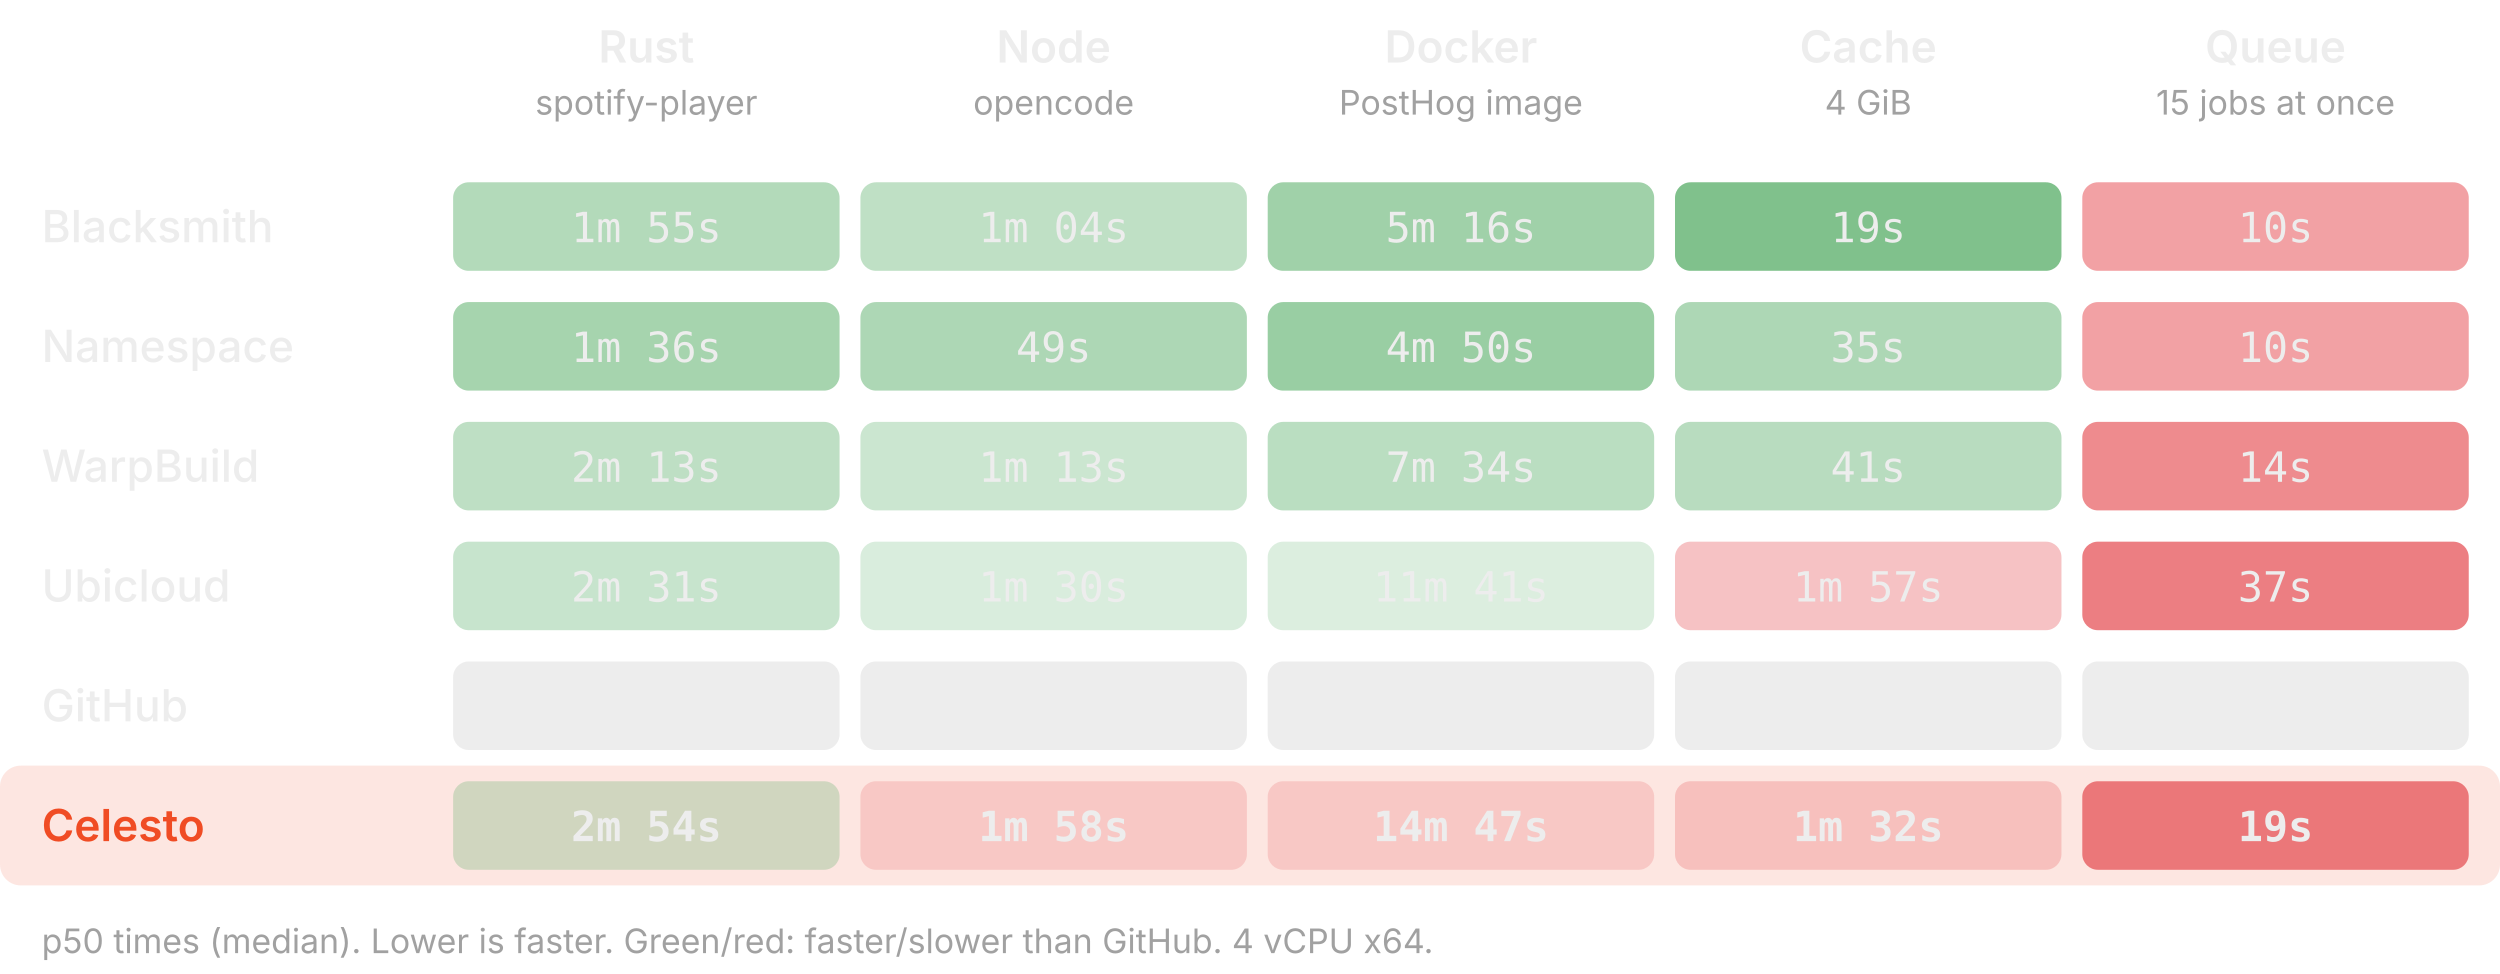
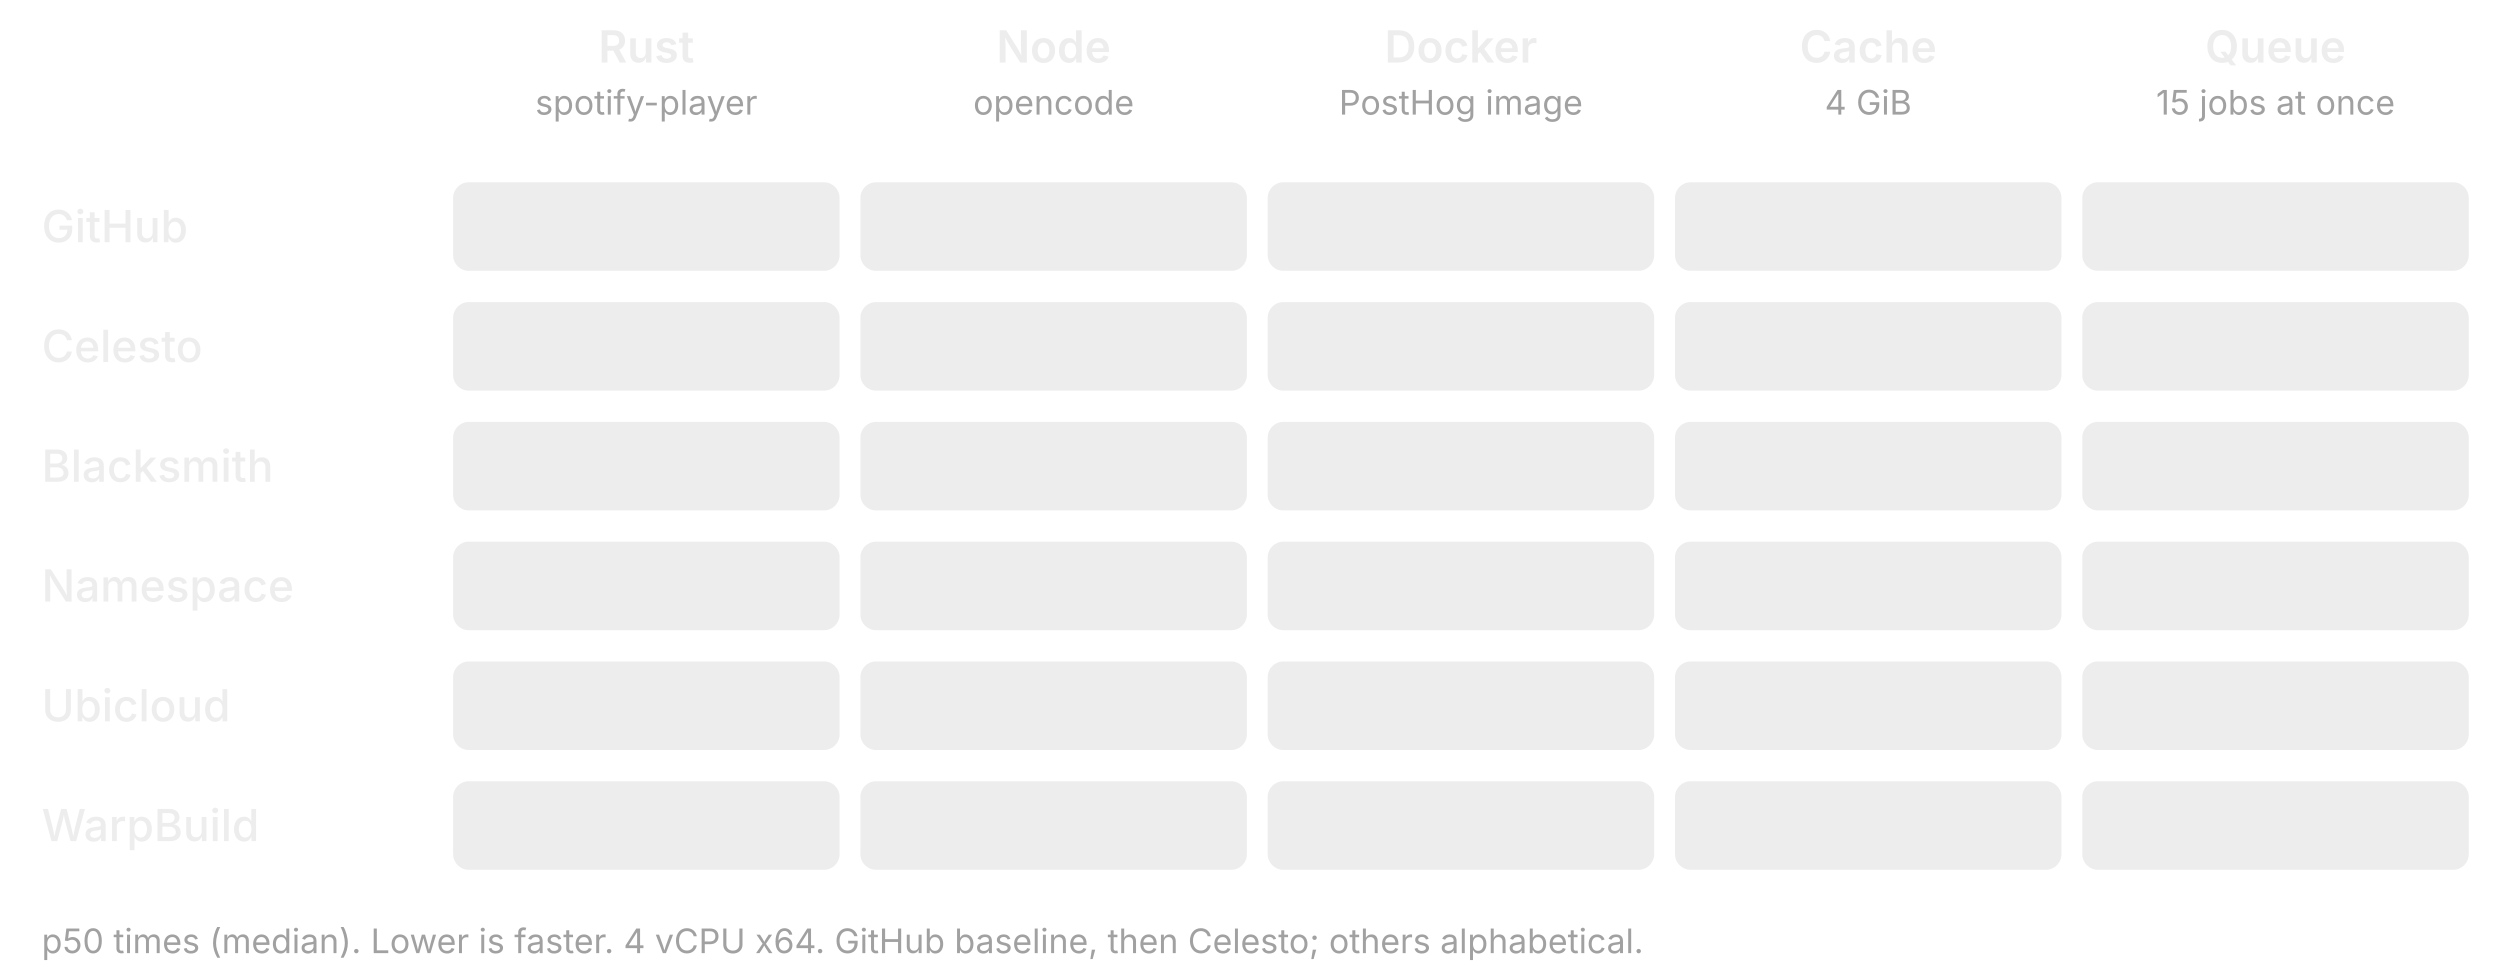
<svg xmlns="http://www.w3.org/2000/svg" viewBox="0 0 960 374" font-family="Geist,Inter,-apple-system,BlinkMacSystemFont,Segoe UI,sans-serif">
  <style>.t{fill:#ededed}.m{fill:#a1a1a1}.hl{fill:#F04C24;fill-opacity:.14}.n{fill:#8f8f8f;fill-opacity:.16}</style>
  <text x="248.2" y="24" text-anchor="middle" font-size="17" font-weight="600" class="t">Rust</text>
  <text x="248.2" y="44" text-anchor="middle" font-size="13" class="m">spotify-player</text>
  <text x="404.6" y="24" text-anchor="middle" font-size="17" font-weight="600" class="t">Node</text>
  <text x="404.6" y="44" text-anchor="middle" font-size="13" class="m">opencode</text>
  <text x="561" y="24" text-anchor="middle" font-size="17" font-weight="600" class="t">Docker</text>
  <text x="561" y="44" text-anchor="middle" font-size="13" class="m">PostHog image</text>
  <text x="717.4" y="24" text-anchor="middle" font-size="17" font-weight="600" class="t">Cache</text>
  <text x="717.4" y="44" text-anchor="middle" font-size="13" class="m">4 GiB</text>
  <text x="873.8" y="24" text-anchor="middle" font-size="17" font-weight="600" class="t">Queue</text>
  <text x="873.8" y="44" text-anchor="middle" font-size="13" class="m">15 jobs at once</text>
-   <text x="16" y="93" font-size="17" font-weight="500" class="t">Blacksmith</text>
-   <rect x="174" y="70" width="148.4" height="34" rx="6" fill="#45a557" fill-opacity="0.41" />
-   <text x="248.2" y="93" text-anchor="middle" font-size="16" font-weight="400" font-family="Geist Mono,SFMono-Regular,Menlo,Consolas,monospace" class="t">1m 55s</text>
-   <rect x="330.4" y="70" width="148.4" height="34" rx="6" fill="#45a557" fill-opacity="0.34" />
-   <text x="404.6" y="93" text-anchor="middle" font-size="16" font-weight="400" font-family="Geist Mono,SFMono-Regular,Menlo,Consolas,monospace" class="t">1m 04s</text>
-   <rect x="486.8" y="70" width="148.4" height="34" rx="6" fill="#45a557" fill-opacity="0.51" />
-   <text x="561" y="93" text-anchor="middle" font-size="16" font-weight="400" font-family="Geist Mono,SFMono-Regular,Menlo,Consolas,monospace" class="t">5m 16s</text>
-   <rect x="643.2" y="70" width="148.4" height="34" rx="6" fill="#45a557" fill-opacity="0.68" />
-   <text x="717.4" y="93" text-anchor="middle" font-size="16" font-weight="400" font-family="Geist Mono,SFMono-Regular,Menlo,Consolas,monospace" class="t">19s</text>
-   <rect x="799.6" y="70" width="148.4" height="34" rx="6" fill="#e5484d" fill-opacity="0.51" />
-   <text x="873.8" y="93" text-anchor="middle" font-size="16" font-weight="400" font-family="Geist Mono,SFMono-Regular,Menlo,Consolas,monospace" class="t">10s</text>
-   <text x="16" y="139" font-size="17" font-weight="500" class="t">Namespace</text>
-   <rect x="174" y="116" width="148.4" height="34" rx="6" fill="#45a557" fill-opacity="0.48" />
-   <text x="248.2" y="139" text-anchor="middle" font-size="16" font-weight="400" font-family="Geist Mono,SFMono-Regular,Menlo,Consolas,monospace" class="t">1m 36s</text>
-   <rect x="330.4" y="116" width="148.4" height="34" rx="6" fill="#45a557" fill-opacity="0.44" />
-   <text x="404.6" y="139" text-anchor="middle" font-size="16" font-weight="400" font-family="Geist Mono,SFMono-Regular,Menlo,Consolas,monospace" class="t">49s</text>
-   <rect x="486.8" y="116" width="148.4" height="34" rx="6" fill="#45a557" fill-opacity="0.55" />
-   <text x="561" y="139" text-anchor="middle" font-size="16" font-weight="400" font-family="Geist Mono,SFMono-Regular,Menlo,Consolas,monospace" class="t">4m 50s</text>
-   <rect x="643.2" y="116" width="148.4" height="34" rx="6" fill="#45a557" fill-opacity="0.44" />
-   <text x="717.4" y="139" text-anchor="middle" font-size="16" font-weight="400" font-family="Geist Mono,SFMono-Regular,Menlo,Consolas,monospace" class="t">35s</text>
-   <rect x="799.6" y="116" width="148.4" height="34" rx="6" fill="#e5484d" fill-opacity="0.51" />
-   <text x="873.8" y="139" text-anchor="middle" font-size="16" font-weight="400" font-family="Geist Mono,SFMono-Regular,Menlo,Consolas,monospace" class="t">10s</text>
-   <text x="16" y="185" font-size="17" font-weight="500" class="t">WarpBuild</text>
-   <rect x="174" y="162" width="148.4" height="34" rx="6" fill="#45a557" fill-opacity="0.35" />
-   <text x="248.2" y="185" text-anchor="middle" font-size="16" font-weight="400" font-family="Geist Mono,SFMono-Regular,Menlo,Consolas,monospace" class="t">2m 13s</text>
-   <rect x="330.4" y="162" width="148.4" height="34" rx="6" fill="#45a557" fill-opacity="0.28" />
-   <text x="404.6" y="185" text-anchor="middle" font-size="16" font-weight="400" font-family="Geist Mono,SFMono-Regular,Menlo,Consolas,monospace" class="t">1m 13s</text>
-   <rect x="486.8" y="162" width="148.4" height="34" rx="6" fill="#45a557" fill-opacity="0.37" />
-   <text x="561" y="185" text-anchor="middle" font-size="16" font-weight="400" font-family="Geist Mono,SFMono-Regular,Menlo,Consolas,monospace" class="t">7m 34s</text>
-   <rect x="643.2" y="162" width="148.4" height="34" rx="6" fill="#45a557" fill-opacity="0.38" />
-   <text x="717.4" y="185" text-anchor="middle" font-size="16" font-weight="400" font-family="Geist Mono,SFMono-Regular,Menlo,Consolas,monospace" class="t">41s</text>
-   <rect x="799.6" y="162" width="148.4" height="34" rx="6" fill="#e5484d" fill-opacity="0.63" />
-   <text x="873.8" y="185" text-anchor="middle" font-size="16" font-weight="400" font-family="Geist Mono,SFMono-Regular,Menlo,Consolas,monospace" class="t">14s</text>
-   <text x="16" y="231" font-size="17" font-weight="500" class="t">Ubicloud</text>
-   <rect x="174" y="208" width="148.4" height="34" rx="6" fill="#45a557" fill-opacity="0.30" />
-   <text x="248.2" y="231" text-anchor="middle" font-size="16" font-weight="400" font-family="Geist Mono,SFMono-Regular,Menlo,Consolas,monospace" class="t">2m 31s</text>
-   <rect x="330.4" y="208" width="148.4" height="34" rx="6" fill="#45a557" fill-opacity="0.20" />
-   <text x="404.6" y="231" text-anchor="middle" font-size="16" font-weight="400" font-family="Geist Mono,SFMono-Regular,Menlo,Consolas,monospace" class="t">1m 30s</text>
-   <rect x="486.8" y="208" width="148.4" height="34" rx="6" fill="#45a557" fill-opacity="0.19" />
-   <text x="561" y="231" text-anchor="middle" font-size="16" font-weight="400" font-family="Geist Mono,SFMono-Regular,Menlo,Consolas,monospace" class="t">11m 41s</text>
-   <rect x="643.2" y="208" width="148.4" height="34" rx="6" fill="#e5484d" fill-opacity="0.33" />
-   <text x="717.4" y="231" text-anchor="middle" font-size="16" font-weight="400" font-family="Geist Mono,SFMono-Regular,Menlo,Consolas,monospace" class="t">1m 57s</text>
-   <rect x="799.6" y="208" width="148.4" height="34" rx="6" fill="#e5484d" fill-opacity="0.70" />
-   <text x="873.8" y="231" text-anchor="middle" font-size="16" font-weight="400" font-family="Geist Mono,SFMono-Regular,Menlo,Consolas,monospace" class="t">37s</text>
-   <text x="16" y="277" font-size="17" font-weight="500" class="t">GitHub</text>
+   <text x="16" y="93" font-size="17" font-weight="500" class="t">GitHub</text>
+   <rect x="174" y="70" width="148.4" height="34" rx="6" class="n" />
+   <text x="248.2" y="93" text-anchor="middle" font-size="16" font-weight="400" font-family="Geist Mono,SFMono-Regular,Menlo,Consolas,monospace" class="t">3m 43s</text>
+   <rect x="330.4" y="70" width="148.4" height="34" rx="6" class="n" />
+   <text x="404.6" y="93" text-anchor="middle" font-size="16" font-weight="400" font-family="Geist Mono,SFMono-Regular,Menlo,Consolas,monospace" class="t">1m 44s</text>
+   <rect x="486.8" y="70" width="148.4" height="34" rx="6" class="n" />
+   <text x="561" y="93" text-anchor="middle" font-size="16" font-weight="400" font-family="Geist Mono,SFMono-Regular,Menlo,Consolas,monospace" class="t">13m 13s</text>
+   <rect x="643.2" y="70" width="148.4" height="34" rx="6" class="n" />
+   <text x="717.4" y="93" text-anchor="middle" font-size="16" font-weight="400" font-family="Geist Mono,SFMono-Regular,Menlo,Consolas,monospace" class="t">1m 13s</text>
+   <rect x="799.6" y="70" width="148.4" height="34" rx="6" class="n" />
+   <text x="873.8" y="93" text-anchor="middle" font-size="16" font-weight="400" font-family="Geist Mono,SFMono-Regular,Menlo,Consolas,monospace" class="t">4s</text>
+   <text x="16" y="139" font-size="17" font-weight="500" class="t">Celesto</text>
+   <rect x="174" y="116" width="148.4" height="34" rx="6" class="n" />
+   <text x="248.2" y="139" text-anchor="middle" font-size="16" font-weight="400" font-family="Geist Mono,SFMono-Regular,Menlo,Consolas,monospace" class="t">2m 54s</text>
+   <rect x="330.4" y="116" width="148.4" height="34" rx="6" class="n" />
+   <text x="404.6" y="139" text-anchor="middle" font-size="16" font-weight="400" font-family="Geist Mono,SFMono-Regular,Menlo,Consolas,monospace" class="t">1m 58s</text>
+   <rect x="486.8" y="116" width="148.4" height="34" rx="6" class="n" />
+   <text x="561" y="139" text-anchor="middle" font-size="16" font-weight="400" font-family="Geist Mono,SFMono-Regular,Menlo,Consolas,monospace" class="t">14m 47s</text>
+   <rect x="643.2" y="116" width="148.4" height="34" rx="6" class="n" />
+   <text x="717.4" y="139" text-anchor="middle" font-size="16" font-weight="400" font-family="Geist Mono,SFMono-Regular,Menlo,Consolas,monospace" class="t">1m 32s</text>
+   <rect x="799.6" y="116" width="148.4" height="34" rx="6" class="n" />
+   <text x="873.8" y="139" text-anchor="middle" font-size="16" font-weight="400" font-family="Geist Mono,SFMono-Regular,Menlo,Consolas,monospace" class="t">19s</text>
+   <text x="16" y="185" font-size="17" font-weight="500" class="t">Blacksmith</text>
+   <rect x="174" y="162" width="148.4" height="34" rx="6" class="n" />
+   <text x="248.2" y="185" text-anchor="middle" font-size="16" font-weight="400" font-family="Geist Mono,SFMono-Regular,Menlo,Consolas,monospace" class="t">1m 55s</text>
+   <rect x="330.4" y="162" width="148.4" height="34" rx="6" class="n" />
+   <text x="404.6" y="185" text-anchor="middle" font-size="16" font-weight="400" font-family="Geist Mono,SFMono-Regular,Menlo,Consolas,monospace" class="t">1m 04s</text>
+   <rect x="486.8" y="162" width="148.4" height="34" rx="6" class="n" />
+   <text x="561" y="185" text-anchor="middle" font-size="16" font-weight="400" font-family="Geist Mono,SFMono-Regular,Menlo,Consolas,monospace" class="t">5m 16s</text>
+   <rect x="643.2" y="162" width="148.4" height="34" rx="6" class="n" />
+   <text x="717.4" y="185" text-anchor="middle" font-size="16" font-weight="400" font-family="Geist Mono,SFMono-Regular,Menlo,Consolas,monospace" class="t">19s</text>
+   <rect x="799.6" y="162" width="148.4" height="34" rx="6" class="n" />
+   <text x="873.8" y="185" text-anchor="middle" font-size="16" font-weight="400" font-family="Geist Mono,SFMono-Regular,Menlo,Consolas,monospace" class="t">10s</text>
+   <text x="16" y="231" font-size="17" font-weight="500" class="t">Namespace</text>
+   <rect x="174" y="208" width="148.4" height="34" rx="6" class="n" />
+   <text x="248.2" y="231" text-anchor="middle" font-size="16" font-weight="400" font-family="Geist Mono,SFMono-Regular,Menlo,Consolas,monospace" class="t">1m 36s</text>
+   <rect x="330.4" y="208" width="148.4" height="34" rx="6" class="n" />
+   <text x="404.6" y="231" text-anchor="middle" font-size="16" font-weight="400" font-family="Geist Mono,SFMono-Regular,Menlo,Consolas,monospace" class="t">49s</text>
+   <rect x="486.8" y="208" width="148.4" height="34" rx="6" class="n" />
+   <text x="561" y="231" text-anchor="middle" font-size="16" font-weight="400" font-family="Geist Mono,SFMono-Regular,Menlo,Consolas,monospace" class="t">4m 50s</text>
+   <rect x="643.2" y="208" width="148.4" height="34" rx="6" class="n" />
+   <text x="717.4" y="231" text-anchor="middle" font-size="16" font-weight="400" font-family="Geist Mono,SFMono-Regular,Menlo,Consolas,monospace" class="t">35s</text>
+   <rect x="799.6" y="208" width="148.4" height="34" rx="6" class="n" />
+   <text x="873.8" y="231" text-anchor="middle" font-size="16" font-weight="400" font-family="Geist Mono,SFMono-Regular,Menlo,Consolas,monospace" class="t">10s</text>
+   <text x="16" y="277" font-size="17" font-weight="500" class="t">Ubicloud</text>
  <rect x="174" y="254" width="148.4" height="34" rx="6" class="n" />
-   <text x="248.2" y="277" text-anchor="middle" font-size="16" font-weight="400" font-family="Geist Mono,SFMono-Regular,Menlo,Consolas,monospace" class="t">3m 43s</text>
+   <text x="248.2" y="277" text-anchor="middle" font-size="16" font-weight="400" font-family="Geist Mono,SFMono-Regular,Menlo,Consolas,monospace" class="t">2m 31s</text>
  <rect x="330.4" y="254" width="148.4" height="34" rx="6" class="n" />
-   <text x="404.6" y="277" text-anchor="middle" font-size="16" font-weight="400" font-family="Geist Mono,SFMono-Regular,Menlo,Consolas,monospace" class="t">1m 44s</text>
+   <text x="404.6" y="277" text-anchor="middle" font-size="16" font-weight="400" font-family="Geist Mono,SFMono-Regular,Menlo,Consolas,monospace" class="t">1m 30s</text>
  <rect x="486.8" y="254" width="148.4" height="34" rx="6" class="n" />
-   <text x="561" y="277" text-anchor="middle" font-size="16" font-weight="400" font-family="Geist Mono,SFMono-Regular,Menlo,Consolas,monospace" class="t">13m 13s</text>
+   <text x="561" y="277" text-anchor="middle" font-size="16" font-weight="400" font-family="Geist Mono,SFMono-Regular,Menlo,Consolas,monospace" class="t">11m 41s</text>
  <rect x="643.2" y="254" width="148.4" height="34" rx="6" class="n" />
-   <text x="717.4" y="277" text-anchor="middle" font-size="16" font-weight="400" font-family="Geist Mono,SFMono-Regular,Menlo,Consolas,monospace" class="t">1m 13s</text>
+   <text x="717.4" y="277" text-anchor="middle" font-size="16" font-weight="400" font-family="Geist Mono,SFMono-Regular,Menlo,Consolas,monospace" class="t">1m 57s</text>
  <rect x="799.6" y="254" width="148.4" height="34" rx="6" class="n" />
-   <text x="873.8" y="277" text-anchor="middle" font-size="16" font-weight="400" font-family="Geist Mono,SFMono-Regular,Menlo,Consolas,monospace" class="t">4s</text>
-   <rect x="0" y="294" width="960" height="46" rx="8" class="hl" />
-   <text x="16" y="323" font-size="17" font-weight="600" fill="#F04C24">Celesto</text>
-   <rect x="174" y="300" width="148.4" height="34" rx="6" fill="#45a557" fill-opacity="0.24" />
-   <text x="248.2" y="323" text-anchor="middle" font-size="16" font-weight="600" font-family="Geist Mono,SFMono-Regular,Menlo,Consolas,monospace" class="t">2m 54s</text>
-   <rect x="330.4" y="300" width="148.4" height="34" rx="6" fill="#e5484d" fill-opacity="0.19" />
-   <text x="404.6" y="323" text-anchor="middle" font-size="16" font-weight="600" font-family="Geist Mono,SFMono-Regular,Menlo,Consolas,monospace" class="t">1m 58s</text>
-   <rect x="486.8" y="300" width="148.4" height="34" rx="6" fill="#e5484d" fill-opacity="0.19" />
-   <text x="561" y="323" text-anchor="middle" font-size="16" font-weight="600" font-family="Geist Mono,SFMono-Regular,Menlo,Consolas,monospace" class="t">14m 47s</text>
-   <rect x="643.2" y="300" width="148.4" height="34" rx="6" fill="#e5484d" fill-opacity="0.24" />
-   <text x="717.4" y="323" text-anchor="middle" font-size="16" font-weight="600" font-family="Geist Mono,SFMono-Regular,Menlo,Consolas,monospace" class="t">1m 32s</text>
-   <rect x="799.6" y="300" width="148.4" height="34" rx="6" fill="#e5484d" fill-opacity="0.70" />
-   <text x="873.8" y="323" text-anchor="middle" font-size="16" font-weight="600" font-family="Geist Mono,SFMono-Regular,Menlo,Consolas,monospace" class="t">19s</text>
-   <text x="16" y="366" font-size="13" class="m">p50 times (median). Lower is faster. Green/red: faster/slower than GitHub. 4 vCPU x64.</text>
+   <text x="873.8" y="277" text-anchor="middle" font-size="16" font-weight="400" font-family="Geist Mono,SFMono-Regular,Menlo,Consolas,monospace" class="t">37s</text>
+   <text x="16" y="323" font-size="17" font-weight="500" class="t">WarpBuild</text>
+   <rect x="174" y="300" width="148.4" height="34" rx="6" class="n" />
+   <text x="248.2" y="323" text-anchor="middle" font-size="16" font-weight="400" font-family="Geist Mono,SFMono-Regular,Menlo,Consolas,monospace" class="t">2m 13s</text>
+   <rect x="330.4" y="300" width="148.4" height="34" rx="6" class="n" />
+   <text x="404.6" y="323" text-anchor="middle" font-size="16" font-weight="400" font-family="Geist Mono,SFMono-Regular,Menlo,Consolas,monospace" class="t">1m 13s</text>
+   <rect x="486.8" y="300" width="148.4" height="34" rx="6" class="n" />
+   <text x="561" y="323" text-anchor="middle" font-size="16" font-weight="400" font-family="Geist Mono,SFMono-Regular,Menlo,Consolas,monospace" class="t">7m 34s</text>
+   <rect x="643.2" y="300" width="148.4" height="34" rx="6" class="n" />
+   <text x="717.4" y="323" text-anchor="middle" font-size="16" font-weight="400" font-family="Geist Mono,SFMono-Regular,Menlo,Consolas,monospace" class="t">41s</text>
+   <rect x="799.6" y="300" width="148.4" height="34" rx="6" class="n" />
+   <text x="873.8" y="323" text-anchor="middle" font-size="16" font-weight="400" font-family="Geist Mono,SFMono-Regular,Menlo,Consolas,monospace" class="t">14s</text>
+   <text x="16" y="366" font-size="13" class="m">p50 times (median). Lower is faster. 4 vCPU x64. GitHub baseline, then Celesto; others alphabetical.</text>
</svg>
